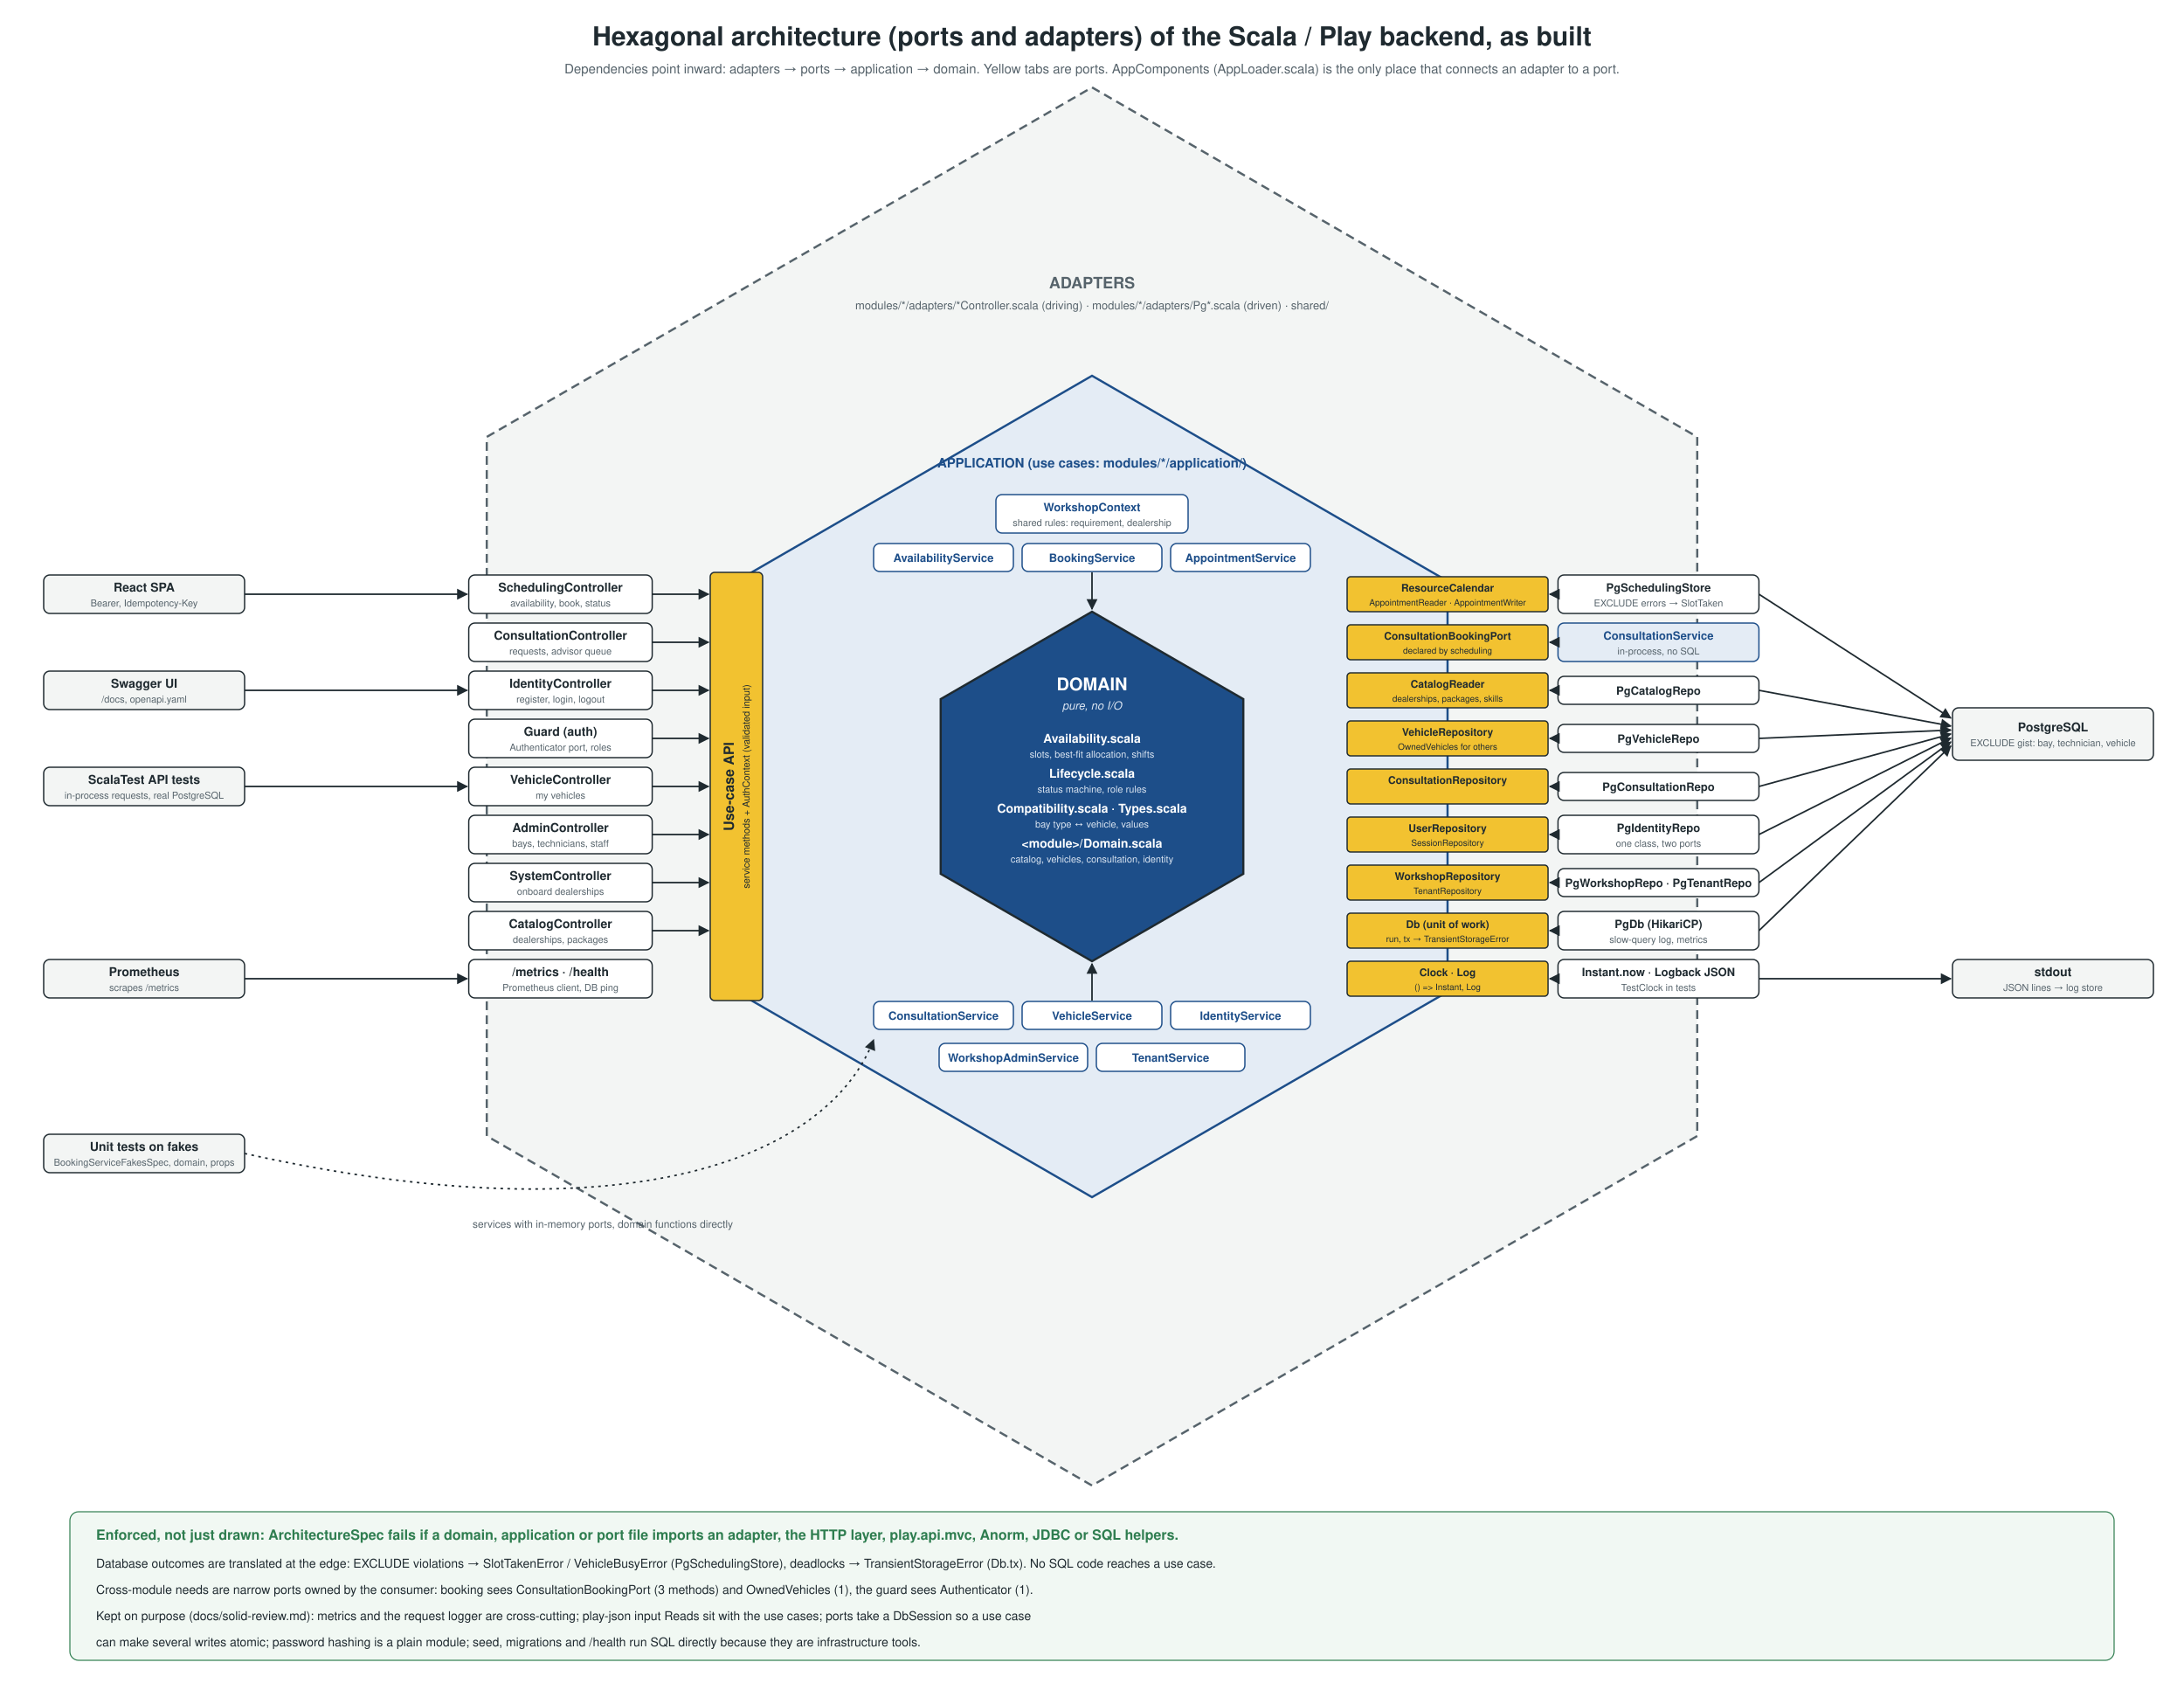
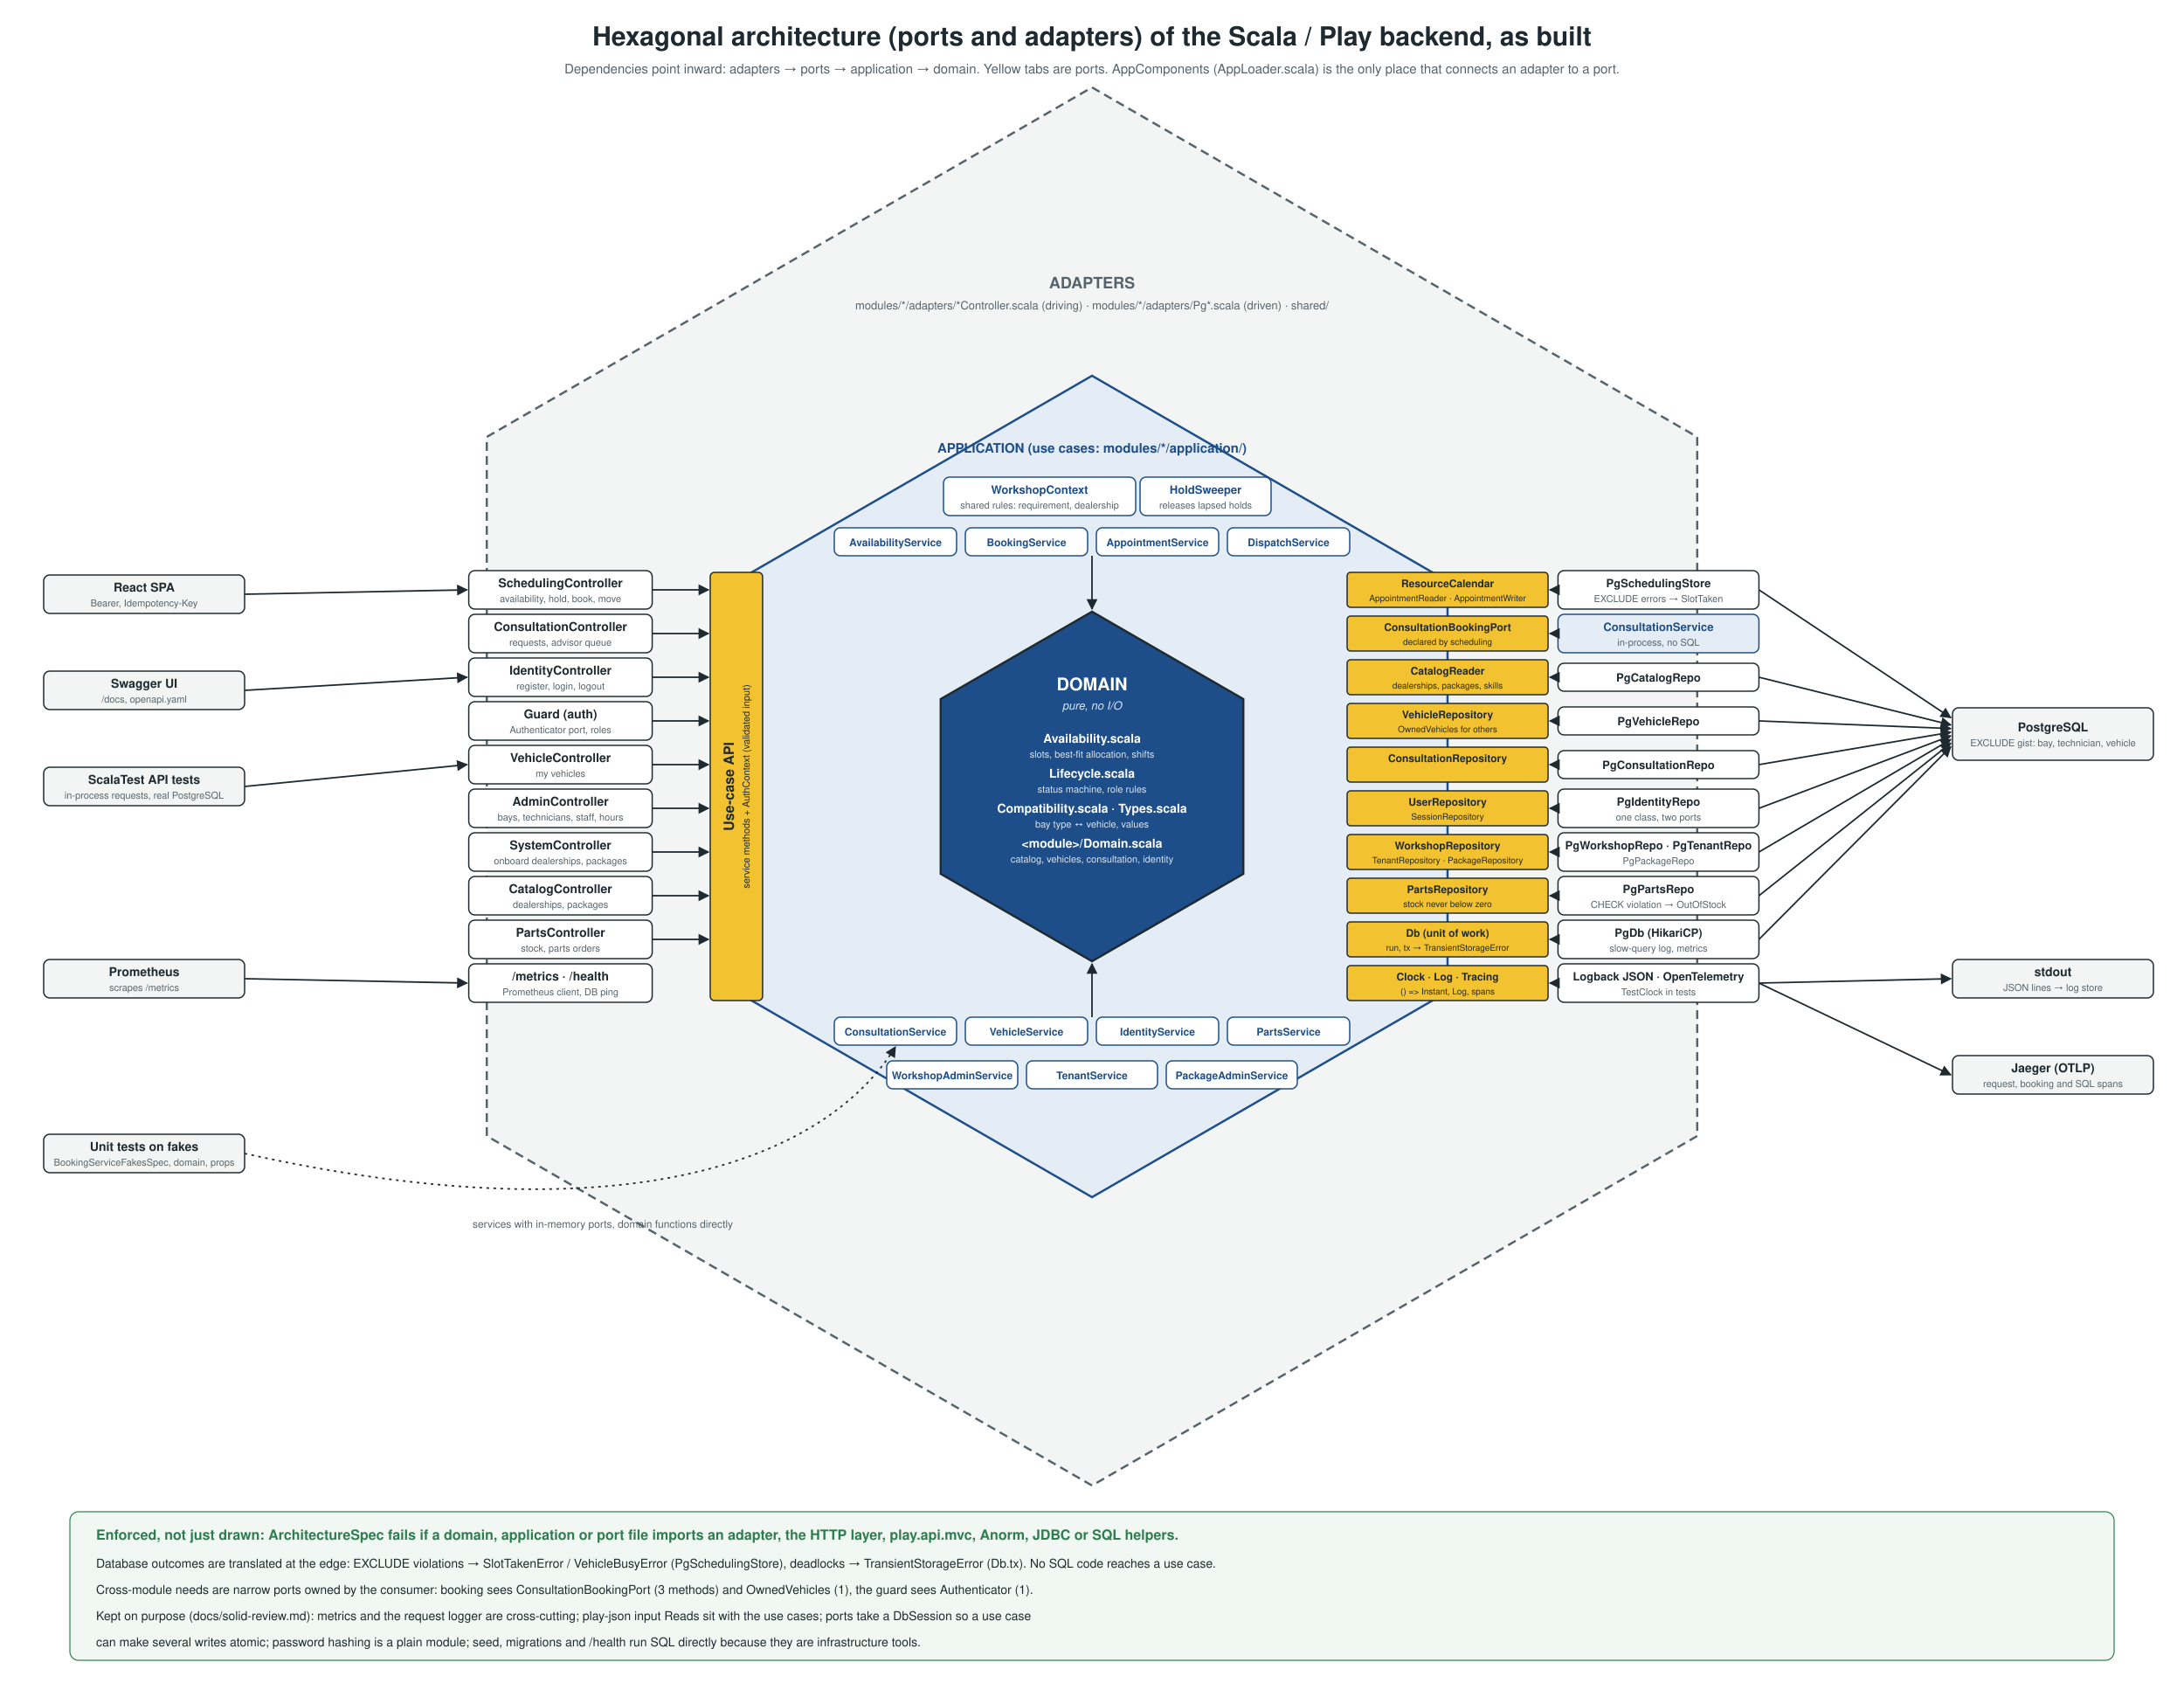
<svg xmlns="http://www.w3.org/2000/svg" width="2500" height="1950" viewBox="0 0 2500 1950" font-family="Helvetica, Arial, sans-serif">
  <defs>
    <marker id="ink" viewBox="0 0 10 10" refX="9" refY="5" markerWidth="7" markerHeight="7" orient="auto-start-reverse">
      <path d="M0,0 L10,5 L0,10 z" fill="#1F2A30" />
    </marker>
  </defs>
  <rect width="2500" height="1950" fill="#fff" />
  <text x="1250" y="52" font-size="30" font-weight="700" fill="#1F2A30" text-anchor="middle">Hexagonal architecture (ports and adapters) of the Scala / Play backend, as built</text>
  <text x="1250" y="84" font-size="15" font-weight="400" fill="#56636B" text-anchor="middle">Dependencies point inward: adapters → ports → application → domain. Yellow tabs are ports. AppComponents (AppLoader.scala) is the only place that connects an adapter to a port.</text>
  <polygon points="1942.8,1300.0 1250.0,1700.0 557.2,1300.0 557.2,500.0 1250.0,100.0 1942.8,500.0" fill="#F3F5F4" stroke="#56636B" stroke-width="2.5" stroke-dasharray="10 6" />
  <polygon points="1657.0,1135.0 1250.0,1370.0 843.0,1135.0 843.0,665.0 1250.0,430.0 1657.0,665.0" fill="#E4ECF5" stroke="#1D4E89" stroke-width="2.5" />
  <polygon points="1423.2,1000.0 1250.0,1100.0 1076.8,1000.0 1076.8,800.0 1250.0,700.0 1423.2,800.0" fill="#1D4E89" stroke="#1F2A30" stroke-width="2.5" />
  <text x="1250" y="330" font-size="18" font-weight="700" fill="#56636B" text-anchor="middle">ADAPTERS</text>
  <text x="1250" y="354" font-size="13" font-weight="400" fill="#56636B" text-anchor="middle">modules/*/adapters/*Controller.scala (driving) · modules/*/adapters/Pg*.scala (driven) · shared/</text>
-   <text x="1250" y="535" font-size="15" font-weight="700" fill="#1D4E89" text-anchor="middle">APPLICATION  (use cases: modules/*/application/)</text>
+   <text x="1250" y="518" font-size="15" font-weight="700" fill="#1D4E89" text-anchor="middle">APPLICATION  (use cases: modules/*/application/)</text>
  <text x="1250" y="790" font-size="20" font-weight="700" fill="#fff" text-anchor="middle">DOMAIN</text>
  <text x="1250" y="812" font-size="13" font-weight="400" fill="#DCE6F2" text-anchor="middle" font-style="italic">pure, no I/O</text>
  <text x="1250" y="850" font-size="14" font-weight="700" fill="#fff" text-anchor="middle">Availability.scala</text>
  <text x="1250" y="867" font-size="11" font-weight="400" fill="#DCE6F2" text-anchor="middle">slots, best-fit allocation, shifts</text>
  <text x="1250" y="890" font-size="14" font-weight="700" fill="#fff" text-anchor="middle">Lifecycle.scala</text>
  <text x="1250" y="907" font-size="11" font-weight="400" fill="#DCE6F2" text-anchor="middle">status machine, role rules</text>
  <text x="1250" y="930" font-size="14" font-weight="700" fill="#fff" text-anchor="middle">Compatibility.scala · Types.scala</text>
  <text x="1250" y="947" font-size="11" font-weight="400" fill="#DCE6F2" text-anchor="middle">bay type ↔ vehicle, values</text>
  <text x="1250" y="970" font-size="14" font-weight="700" fill="#fff" text-anchor="middle">&lt;module&gt;/Domain.scala</text>
  <text x="1250" y="987" font-size="11" font-weight="400" fill="#DCE6F2" text-anchor="middle">catalog, vehicles, consultation, identity</text>
-   <rect x="1000.0" y="622.0" width="160" height="32" rx="7" fill="#fff" stroke="#1D4E89" stroke-width="1.5" />
-   <text x="1080" y="643" font-size="13" font-weight="700" fill="#1D4E89" text-anchor="middle">AvailabilityService</text>
-   <rect x="1170.0" y="622.0" width="160" height="32" rx="7" fill="#fff" stroke="#1D4E89" stroke-width="1.5" />
-   <text x="1250" y="643" font-size="13" font-weight="700" fill="#1D4E89" text-anchor="middle">BookingService</text>
-   <rect x="1340.0" y="622.0" width="160" height="32" rx="7" fill="#fff" stroke="#1D4E89" stroke-width="1.5" />
-   <text x="1420" y="643" font-size="13" font-weight="700" fill="#1D4E89" text-anchor="middle">AppointmentService</text>
-   <rect x="1140.0" y="566.0" width="220" height="44" rx="7" fill="#fff" stroke="#1D4E89" stroke-width="1.5" />
-   <text x="1250" y="585" font-size="13" font-weight="700" fill="#1D4E89" text-anchor="middle">WorkshopContext</text>
-   <text x="1250" y="602" font-size="11" font-weight="400" fill="#56636B" text-anchor="middle">shared rules: requirement, dealership</text>
-   <rect x="1000.0" y="1146.0" width="160" height="32" rx="7" fill="#fff" stroke="#1D4E89" stroke-width="1.5" />
-   <text x="1080" y="1167" font-size="13" font-weight="700" fill="#1D4E89" text-anchor="middle">ConsultationService</text>
-   <rect x="1170.0" y="1146.0" width="160" height="32" rx="7" fill="#fff" stroke="#1D4E89" stroke-width="1.5" />
-   <text x="1250" y="1167" font-size="13" font-weight="700" fill="#1D4E89" text-anchor="middle">VehicleService</text>
-   <rect x="1340.0" y="1146.0" width="160" height="32" rx="7" fill="#fff" stroke="#1D4E89" stroke-width="1.5" />
-   <text x="1420" y="1167" font-size="13" font-weight="700" fill="#1D4E89" text-anchor="middle">IdentityService</text>
-   <rect x="1075.0" y="1194.0" width="170" height="32" rx="7" fill="#fff" stroke="#1D4E89" stroke-width="1.5" />
-   <text x="1160" y="1215" font-size="13" font-weight="700" fill="#1D4E89" text-anchor="middle">WorkshopAdminService</text>
-   <rect x="1255.0" y="1194.0" width="170" height="32" rx="7" fill="#fff" stroke="#1D4E89" stroke-width="1.5" />
-   <text x="1340" y="1215" font-size="13" font-weight="700" fill="#1D4E89" text-anchor="middle">TenantService</text>
-   <line x1="1250" y1="655" x2="1250" y2="697" stroke="#1F2A30" stroke-width="1.8" marker-end="url(#ink)" />
-   <line x1="1250" y1="1145" x2="1250" y2="1103" stroke="#1F2A30" stroke-width="1.8" marker-end="url(#ink)" />
+   <rect x="955.0" y="604.0" width="140" height="32" rx="7" fill="#fff" stroke="#1D4E89" stroke-width="1.5" />
+   <text x="1025" y="625" font-size="12" font-weight="700" fill="#1D4E89" text-anchor="middle">AvailabilityService</text>
+   <rect x="1105.0" y="604.0" width="140" height="32" rx="7" fill="#fff" stroke="#1D4E89" stroke-width="1.5" />
+   <text x="1175" y="625" font-size="12" font-weight="700" fill="#1D4E89" text-anchor="middle">BookingService</text>
+   <rect x="1255.0" y="604.0" width="140" height="32" rx="7" fill="#fff" stroke="#1D4E89" stroke-width="1.5" />
+   <text x="1325" y="625" font-size="12" font-weight="700" fill="#1D4E89" text-anchor="middle">AppointmentService</text>
+   <rect x="1405.0" y="604.0" width="140" height="32" rx="7" fill="#fff" stroke="#1D4E89" stroke-width="1.5" />
+   <text x="1475" y="625" font-size="12" font-weight="700" fill="#1D4E89" text-anchor="middle">DispatchService</text>
+   <rect x="1080.0" y="546.0" width="220" height="44" rx="7" fill="#fff" stroke="#1D4E89" stroke-width="1.5" />
+   <text x="1190" y="565" font-size="13" font-weight="700" fill="#1D4E89" text-anchor="middle">WorkshopContext</text>
+   <text x="1190" y="582" font-size="11" font-weight="400" fill="#56636B" text-anchor="middle">shared rules: requirement, dealership</text>
+   <rect x="1305.0" y="546.0" width="150" height="44" rx="7" fill="#fff" stroke="#1D4E89" stroke-width="1.5" />
+   <text x="1380" y="565" font-size="13" font-weight="700" fill="#1D4E89" text-anchor="middle">HoldSweeper</text>
+   <text x="1380" y="582" font-size="11" font-weight="400" fill="#56636B" text-anchor="middle">releases lapsed holds</text>
+   <rect x="955.0" y="1164.0" width="140" height="32" rx="7" fill="#fff" stroke="#1D4E89" stroke-width="1.5" />
+   <text x="1025" y="1185" font-size="12" font-weight="700" fill="#1D4E89" text-anchor="middle">ConsultationService</text>
+   <rect x="1105.0" y="1164.0" width="140" height="32" rx="7" fill="#fff" stroke="#1D4E89" stroke-width="1.5" />
+   <text x="1175" y="1185" font-size="12" font-weight="700" fill="#1D4E89" text-anchor="middle">VehicleService</text>
+   <rect x="1255.0" y="1164.0" width="140" height="32" rx="7" fill="#fff" stroke="#1D4E89" stroke-width="1.5" />
+   <text x="1325" y="1185" font-size="12" font-weight="700" fill="#1D4E89" text-anchor="middle">IdentityService</text>
+   <rect x="1405.0" y="1164.0" width="140" height="32" rx="7" fill="#fff" stroke="#1D4E89" stroke-width="1.5" />
+   <text x="1475" y="1185" font-size="12" font-weight="700" fill="#1D4E89" text-anchor="middle">PartsService</text>
+   <rect x="1015.0" y="1214.0" width="150" height="32" rx="7" fill="#fff" stroke="#1D4E89" stroke-width="1.5" />
+   <text x="1090" y="1235" font-size="12" font-weight="700" fill="#1D4E89" text-anchor="middle">WorkshopAdminService</text>
+   <rect x="1175.0" y="1214.0" width="150" height="32" rx="7" fill="#fff" stroke="#1D4E89" stroke-width="1.5" />
+   <text x="1250" y="1235" font-size="12" font-weight="700" fill="#1D4E89" text-anchor="middle">TenantService</text>
+   <rect x="1335.0" y="1214.0" width="150" height="32" rx="7" fill="#fff" stroke="#1D4E89" stroke-width="1.5" />
+   <text x="1410" y="1235" font-size="12" font-weight="700" fill="#1D4E89" text-anchor="middle">PackageAdminService</text>
+   <line x1="1250" y1="636" x2="1250" y2="697" stroke="#1F2A30" stroke-width="1.8" marker-end="url(#ink)" />
+   <line x1="1250" y1="1164" x2="1250" y2="1103" stroke="#1F2A30" stroke-width="1.8" marker-end="url(#ink)" />
  <rect x="812.968" y="655" width="60" height="490" rx="5" fill="#F2C230" stroke="#1F2A30" stroke-width="1.5" />
  <text transform="translate(839.9681,900) rotate(-90)" font-size="16" font-weight="700" fill="#1F2A30" text-anchor="middle">Use-case API</text>
  <text transform="translate(857.9681,900) rotate(-90)" font-size="11" fill="#1F2A30" text-anchor="middle">service methods + AuthContext (validated input)</text>
-   <rect x="536.574" y="658.0" width="210" height="44" rx="7" fill="#fff" stroke="#1F2A30" stroke-width="1.5" />
-   <text x="641.574" y="677" font-size="14" font-weight="700" fill="#1F2A30" text-anchor="middle">SchedulingController</text>
-   <text x="641.574" y="694" font-size="11" font-weight="400" fill="#56636B" text-anchor="middle">availability, book, status</text>
-   <line x1="746.574" y1="680" x2="810.968" y2="680" stroke="#1F2A30" stroke-width="1.8" marker-end="url(#ink)" />
-   <rect x="536.574" y="713.0" width="210" height="44" rx="7" fill="#fff" stroke="#1F2A30" stroke-width="1.5" />
-   <text x="641.574" y="732" font-size="14" font-weight="700" fill="#1F2A30" text-anchor="middle">ConsultationController</text>
-   <text x="641.574" y="749" font-size="11" font-weight="400" fill="#56636B" text-anchor="middle">requests, advisor queue</text>
-   <line x1="746.574" y1="735" x2="810.968" y2="735" stroke="#1F2A30" stroke-width="1.8" marker-end="url(#ink)" />
-   <rect x="536.574" y="768.0" width="210" height="44" rx="7" fill="#fff" stroke="#1F2A30" stroke-width="1.5" />
-   <text x="641.574" y="787" font-size="14" font-weight="700" fill="#1F2A30" text-anchor="middle">IdentityController</text>
-   <text x="641.574" y="804" font-size="11" font-weight="400" fill="#56636B" text-anchor="middle">register, login, logout</text>
-   <line x1="746.574" y1="790" x2="810.968" y2="790" stroke="#1F2A30" stroke-width="1.8" marker-end="url(#ink)" />
-   <rect x="536.574" y="823.0" width="210" height="44" rx="7" fill="#fff" stroke="#1F2A30" stroke-width="1.5" />
-   <text x="641.574" y="842" font-size="14" font-weight="700" fill="#1F2A30" text-anchor="middle">Guard (auth)</text>
-   <text x="641.574" y="859" font-size="11" font-weight="400" fill="#56636B" text-anchor="middle">Authenticator port, roles</text>
-   <line x1="746.574" y1="845" x2="810.968" y2="845" stroke="#1F2A30" stroke-width="1.8" marker-end="url(#ink)" />
-   <rect x="536.574" y="878.0" width="210" height="44" rx="7" fill="#fff" stroke="#1F2A30" stroke-width="1.5" />
-   <text x="641.574" y="897" font-size="14" font-weight="700" fill="#1F2A30" text-anchor="middle">VehicleController</text>
-   <text x="641.574" y="914" font-size="11" font-weight="400" fill="#56636B" text-anchor="middle">my vehicles</text>
-   <line x1="746.574" y1="900" x2="810.968" y2="900" stroke="#1F2A30" stroke-width="1.8" marker-end="url(#ink)" />
-   <rect x="536.574" y="933.0" width="210" height="44" rx="7" fill="#fff" stroke="#1F2A30" stroke-width="1.5" />
-   <text x="641.574" y="952" font-size="14" font-weight="700" fill="#1F2A30" text-anchor="middle">AdminController</text>
-   <text x="641.574" y="969" font-size="11" font-weight="400" fill="#56636B" text-anchor="middle">bays, technicians, staff</text>
-   <line x1="746.574" y1="955" x2="810.968" y2="955" stroke="#1F2A30" stroke-width="1.8" marker-end="url(#ink)" />
-   <rect x="536.574" y="988.0" width="210" height="44" rx="7" fill="#fff" stroke="#1F2A30" stroke-width="1.5" />
-   <text x="641.574" y="1007" font-size="14" font-weight="700" fill="#1F2A30" text-anchor="middle">SystemController</text>
-   <text x="641.574" y="1024" font-size="11" font-weight="400" fill="#56636B" text-anchor="middle">onboard dealerships</text>
-   <line x1="746.574" y1="1010" x2="810.968" y2="1010" stroke="#1F2A30" stroke-width="1.8" marker-end="url(#ink)" />
-   <rect x="536.574" y="1043.0" width="210" height="44" rx="7" fill="#fff" stroke="#1F2A30" stroke-width="1.5" />
-   <text x="641.574" y="1062" font-size="14" font-weight="700" fill="#1F2A30" text-anchor="middle">CatalogController</text>
-   <text x="641.574" y="1079" font-size="11" font-weight="400" fill="#56636B" text-anchor="middle">dealerships, packages</text>
-   <line x1="746.574" y1="1065" x2="810.968" y2="1065" stroke="#1F2A30" stroke-width="1.8" marker-end="url(#ink)" />
-   <rect x="536.574" y="1098.0" width="210" height="44" rx="7" fill="#fff" stroke="#1F2A30" stroke-width="1.5" />
-   <text x="641.574" y="1117" font-size="14" font-weight="700" fill="#1F2A30" text-anchor="middle">/metrics · /health</text>
-   <text x="641.574" y="1134" font-size="11" font-weight="400" fill="#56636B" text-anchor="middle">Prometheus client, DB ping</text>
-   <rect x="1542.032" y="660" width="230" height="40" rx="4" fill="#F2C230" stroke="#1F2A30" stroke-width="1.5" />
-   <text x="1657.032" y="677" font-size="12" font-weight="700" fill="#1F2A30" text-anchor="middle">ResourceCalendar</text>
-   <text x="1657.032" y="693" font-size="10" font-weight="400" fill="#1F2A30" text-anchor="middle">AppointmentReader · AppointmentWriter</text>
-   <rect x="1783.426" y="658.0" width="230" height="44" rx="7" fill="#fff" stroke="#1F2A30" stroke-width="1.5" />
-   <text x="1898.426" y="677" font-size="13" font-weight="700" fill="#1F2A30" text-anchor="middle">PgSchedulingStore</text>
-   <text x="1898.426" y="694" font-size="11" font-weight="400" fill="#56636B" text-anchor="middle">EXCLUDE errors → SlotTaken</text>
-   <line x1="1783.426" y1="680" x2="1774.032" y2="680" stroke="#1F2A30" stroke-width="1.8" marker-end="url(#ink)" />
-   <rect x="1542.032" y="715" width="230" height="40" rx="4" fill="#F2C230" stroke="#1F2A30" stroke-width="1.5" />
-   <text x="1657.032" y="732" font-size="12" font-weight="700" fill="#1F2A30" text-anchor="middle">ConsultationBookingPort</text>
-   <text x="1657.032" y="748" font-size="10" font-weight="400" fill="#1F2A30" text-anchor="middle">declared by scheduling</text>
-   <rect x="1783.426" y="713.0" width="230" height="44" rx="7" fill="#E4ECF5" stroke="#1D4E89" stroke-width="1.5" />
-   <text x="1898.426" y="732" font-size="13" font-weight="700" fill="#1D4E89" text-anchor="middle">ConsultationService</text>
-   <text x="1898.426" y="749" font-size="11" font-weight="400" fill="#56636B" text-anchor="middle">in-process, no SQL</text>
-   <line x1="1783.426" y1="735" x2="1774.032" y2="735" stroke="#1F2A30" stroke-width="1.8" marker-end="url(#ink)" />
-   <rect x="1542.032" y="770" width="230" height="40" rx="4" fill="#F2C230" stroke="#1F2A30" stroke-width="1.5" />
-   <text x="1657.032" y="787" font-size="12" font-weight="700" fill="#1F2A30" text-anchor="middle">CatalogReader</text>
-   <text x="1657.032" y="803" font-size="10" font-weight="400" fill="#1F2A30" text-anchor="middle">dealerships, packages, skills</text>
-   <rect x="1783.426" y="774.0" width="230" height="32" rx="7" fill="#fff" stroke="#1F2A30" stroke-width="1.5" />
-   <text x="1898.426" y="795" font-size="13" font-weight="700" fill="#1F2A30" text-anchor="middle">PgCatalogRepo</text>
-   <line x1="1783.426" y1="790" x2="1774.032" y2="790" stroke="#1F2A30" stroke-width="1.8" marker-end="url(#ink)" />
-   <rect x="1542.032" y="825" width="230" height="40" rx="4" fill="#F2C230" stroke="#1F2A30" stroke-width="1.5" />
-   <text x="1657.032" y="842" font-size="12" font-weight="700" fill="#1F2A30" text-anchor="middle">VehicleRepository</text>
-   <text x="1657.032" y="858" font-size="10" font-weight="400" fill="#1F2A30" text-anchor="middle">OwnedVehicles for others</text>
-   <rect x="1783.426" y="829.0" width="230" height="32" rx="7" fill="#fff" stroke="#1F2A30" stroke-width="1.5" />
-   <text x="1898.426" y="850" font-size="13" font-weight="700" fill="#1F2A30" text-anchor="middle">PgVehicleRepo</text>
-   <line x1="1783.426" y1="845" x2="1774.032" y2="845" stroke="#1F2A30" stroke-width="1.8" marker-end="url(#ink)" />
-   <rect x="1542.032" y="880" width="230" height="40" rx="4" fill="#F2C230" stroke="#1F2A30" stroke-width="1.5" />
-   <text x="1657.032" y="897" font-size="12" font-weight="700" fill="#1F2A30" text-anchor="middle">ConsultationRepository</text>
-   <text x="1657.032" y="913" font-size="10" font-weight="400" fill="#1F2A30" text-anchor="middle"> </text>
-   <rect x="1783.426" y="884.0" width="230" height="32" rx="7" fill="#fff" stroke="#1F2A30" stroke-width="1.5" />
-   <text x="1898.426" y="905" font-size="13" font-weight="700" fill="#1F2A30" text-anchor="middle">PgConsultationRepo</text>
-   <line x1="1783.426" y1="900" x2="1774.032" y2="900" stroke="#1F2A30" stroke-width="1.8" marker-end="url(#ink)" />
-   <rect x="1542.032" y="935" width="230" height="40" rx="4" fill="#F2C230" stroke="#1F2A30" stroke-width="1.5" />
-   <text x="1657.032" y="952" font-size="12" font-weight="700" fill="#1F2A30" text-anchor="middle">UserRepository</text>
-   <text x="1657.032" y="968" font-size="10" font-weight="400" fill="#1F2A30" text-anchor="middle">SessionRepository</text>
-   <rect x="1783.426" y="933.0" width="230" height="44" rx="7" fill="#fff" stroke="#1F2A30" stroke-width="1.5" />
-   <text x="1898.426" y="952" font-size="13" font-weight="700" fill="#1F2A30" text-anchor="middle">PgIdentityRepo</text>
-   <text x="1898.426" y="969" font-size="11" font-weight="400" fill="#56636B" text-anchor="middle">one class, two ports</text>
-   <line x1="1783.426" y1="955" x2="1774.032" y2="955" stroke="#1F2A30" stroke-width="1.8" marker-end="url(#ink)" />
-   <rect x="1542.032" y="990" width="230" height="40" rx="4" fill="#F2C230" stroke="#1F2A30" stroke-width="1.5" />
-   <text x="1657.032" y="1007" font-size="12" font-weight="700" fill="#1F2A30" text-anchor="middle">WorkshopRepository</text>
-   <text x="1657.032" y="1023" font-size="10" font-weight="400" fill="#1F2A30" text-anchor="middle">TenantRepository</text>
-   <rect x="1783.426" y="994.0" width="230" height="32" rx="7" fill="#fff" stroke="#1F2A30" stroke-width="1.5" />
-   <text x="1898.426" y="1015" font-size="13" font-weight="700" fill="#1F2A30" text-anchor="middle">PgWorkshopRepo · PgTenantRepo</text>
-   <line x1="1783.426" y1="1010" x2="1774.032" y2="1010" stroke="#1F2A30" stroke-width="1.8" marker-end="url(#ink)" />
-   <rect x="1542.032" y="1045" width="230" height="40" rx="4" fill="#F2C230" stroke="#1F2A30" stroke-width="1.5" />
-   <text x="1657.032" y="1062" font-size="12" font-weight="700" fill="#1F2A30" text-anchor="middle">Db (unit of work)</text>
-   <text x="1657.032" y="1078" font-size="10" font-weight="400" fill="#1F2A30" text-anchor="middle">run, tx → TransientStorageError</text>
-   <rect x="1783.426" y="1043.0" width="230" height="44" rx="7" fill="#fff" stroke="#1F2A30" stroke-width="1.5" />
-   <text x="1898.426" y="1062" font-size="13" font-weight="700" fill="#1F2A30" text-anchor="middle">PgDb (HikariCP)</text>
-   <text x="1898.426" y="1079" font-size="11" font-weight="400" fill="#56636B" text-anchor="middle">slow-query log, metrics</text>
-   <line x1="1783.426" y1="1065" x2="1774.032" y2="1065" stroke="#1F2A30" stroke-width="1.8" marker-end="url(#ink)" />
-   <rect x="1542.032" y="1100" width="230" height="40" rx="4" fill="#F2C230" stroke="#1F2A30" stroke-width="1.5" />
-   <text x="1657.032" y="1117" font-size="12" font-weight="700" fill="#1F2A30" text-anchor="middle">Clock · Log</text>
-   <text x="1657.032" y="1133" font-size="10" font-weight="400" fill="#1F2A30" text-anchor="middle">() =&gt; Instant, Log</text>
-   <rect x="1783.426" y="1098.0" width="230" height="44" rx="7" fill="#fff" stroke="#1F2A30" stroke-width="1.5" />
-   <text x="1898.426" y="1117" font-size="13" font-weight="700" fill="#1F2A30" text-anchor="middle">Instant.now · Logback JSON</text>
-   <text x="1898.426" y="1134" font-size="11" font-weight="400" fill="#56636B" text-anchor="middle">TestClock in tests</text>
-   <line x1="1783.426" y1="1120" x2="1774.032" y2="1120" stroke="#1F2A30" stroke-width="1.8" marker-end="url(#ink)" />
+   <rect x="536.574" y="653.0" width="210" height="44" rx="7" fill="#fff" stroke="#1F2A30" stroke-width="1.5" />
+   <text x="641.574" y="672" font-size="14" font-weight="700" fill="#1F2A30" text-anchor="middle">SchedulingController</text>
+   <text x="641.574" y="689" font-size="11" font-weight="400" fill="#56636B" text-anchor="middle">availability, hold, book, move</text>
+   <line x1="746.574" y1="675" x2="810.968" y2="675" stroke="#1F2A30" stroke-width="1.8" marker-end="url(#ink)" />
+   <rect x="536.574" y="703.0" width="210" height="44" rx="7" fill="#fff" stroke="#1F2A30" stroke-width="1.5" />
+   <text x="641.574" y="722" font-size="14" font-weight="700" fill="#1F2A30" text-anchor="middle">ConsultationController</text>
+   <text x="641.574" y="739" font-size="11" font-weight="400" fill="#56636B" text-anchor="middle">requests, advisor queue</text>
+   <line x1="746.574" y1="725" x2="810.968" y2="725" stroke="#1F2A30" stroke-width="1.8" marker-end="url(#ink)" />
+   <rect x="536.574" y="753.0" width="210" height="44" rx="7" fill="#fff" stroke="#1F2A30" stroke-width="1.5" />
+   <text x="641.574" y="772" font-size="14" font-weight="700" fill="#1F2A30" text-anchor="middle">IdentityController</text>
+   <text x="641.574" y="789" font-size="11" font-weight="400" fill="#56636B" text-anchor="middle">register, login, logout</text>
+   <line x1="746.574" y1="775" x2="810.968" y2="775" stroke="#1F2A30" stroke-width="1.8" marker-end="url(#ink)" />
+   <rect x="536.574" y="803.0" width="210" height="44" rx="7" fill="#fff" stroke="#1F2A30" stroke-width="1.5" />
+   <text x="641.574" y="822" font-size="14" font-weight="700" fill="#1F2A30" text-anchor="middle">Guard (auth)</text>
+   <text x="641.574" y="839" font-size="11" font-weight="400" fill="#56636B" text-anchor="middle">Authenticator port, roles</text>
+   <line x1="746.574" y1="825" x2="810.968" y2="825" stroke="#1F2A30" stroke-width="1.8" marker-end="url(#ink)" />
+   <rect x="536.574" y="853.0" width="210" height="44" rx="7" fill="#fff" stroke="#1F2A30" stroke-width="1.5" />
+   <text x="641.574" y="872" font-size="14" font-weight="700" fill="#1F2A30" text-anchor="middle">VehicleController</text>
+   <text x="641.574" y="889" font-size="11" font-weight="400" fill="#56636B" text-anchor="middle">my vehicles</text>
+   <line x1="746.574" y1="875" x2="810.968" y2="875" stroke="#1F2A30" stroke-width="1.8" marker-end="url(#ink)" />
+   <rect x="536.574" y="903.0" width="210" height="44" rx="7" fill="#fff" stroke="#1F2A30" stroke-width="1.5" />
+   <text x="641.574" y="922" font-size="14" font-weight="700" fill="#1F2A30" text-anchor="middle">AdminController</text>
+   <text x="641.574" y="939" font-size="11" font-weight="400" fill="#56636B" text-anchor="middle">bays, technicians, staff, hours</text>
+   <line x1="746.574" y1="925" x2="810.968" y2="925" stroke="#1F2A30" stroke-width="1.8" marker-end="url(#ink)" />
+   <rect x="536.574" y="953.0" width="210" height="44" rx="7" fill="#fff" stroke="#1F2A30" stroke-width="1.5" />
+   <text x="641.574" y="972" font-size="14" font-weight="700" fill="#1F2A30" text-anchor="middle">SystemController</text>
+   <text x="641.574" y="989" font-size="11" font-weight="400" fill="#56636B" text-anchor="middle">onboard dealerships, packages</text>
+   <line x1="746.574" y1="975" x2="810.968" y2="975" stroke="#1F2A30" stroke-width="1.8" marker-end="url(#ink)" />
+   <rect x="536.574" y="1003.0" width="210" height="44" rx="7" fill="#fff" stroke="#1F2A30" stroke-width="1.5" />
+   <text x="641.574" y="1022" font-size="14" font-weight="700" fill="#1F2A30" text-anchor="middle">CatalogController</text>
+   <text x="641.574" y="1039" font-size="11" font-weight="400" fill="#56636B" text-anchor="middle">dealerships, packages</text>
+   <line x1="746.574" y1="1025" x2="810.968" y2="1025" stroke="#1F2A30" stroke-width="1.8" marker-end="url(#ink)" />
+   <rect x="536.574" y="1053.0" width="210" height="44" rx="7" fill="#fff" stroke="#1F2A30" stroke-width="1.5" />
+   <text x="641.574" y="1072" font-size="14" font-weight="700" fill="#1F2A30" text-anchor="middle">PartsController</text>
+   <text x="641.574" y="1089" font-size="11" font-weight="400" fill="#56636B" text-anchor="middle">stock, parts orders</text>
+   <line x1="746.574" y1="1075" x2="810.968" y2="1075" stroke="#1F2A30" stroke-width="1.8" marker-end="url(#ink)" />
+   <rect x="536.574" y="1103.0" width="210" height="44" rx="7" fill="#fff" stroke="#1F2A30" stroke-width="1.5" />
+   <text x="641.574" y="1122" font-size="14" font-weight="700" fill="#1F2A30" text-anchor="middle">/metrics · /health</text>
+   <text x="641.574" y="1139" font-size="11" font-weight="400" fill="#56636B" text-anchor="middle">Prometheus client, DB ping</text>
+   <rect x="1542.032" y="655" width="230" height="40" rx="4" fill="#F2C230" stroke="#1F2A30" stroke-width="1.5" />
+   <text x="1657.032" y="672" font-size="12" font-weight="700" fill="#1F2A30" text-anchor="middle">ResourceCalendar</text>
+   <text x="1657.032" y="688" font-size="10" font-weight="400" fill="#1F2A30" text-anchor="middle">AppointmentReader · AppointmentWriter</text>
+   <rect x="1783.426" y="653.0" width="230" height="44" rx="7" fill="#fff" stroke="#1F2A30" stroke-width="1.5" />
+   <text x="1898.426" y="672" font-size="13" font-weight="700" fill="#1F2A30" text-anchor="middle">PgSchedulingStore</text>
+   <text x="1898.426" y="689" font-size="11" font-weight="400" fill="#56636B" text-anchor="middle">EXCLUDE errors → SlotTaken</text>
+   <line x1="1783.426" y1="675" x2="1774.032" y2="675" stroke="#1F2A30" stroke-width="1.8" marker-end="url(#ink)" />
+   <rect x="1542.032" y="705" width="230" height="40" rx="4" fill="#F2C230" stroke="#1F2A30" stroke-width="1.5" />
+   <text x="1657.032" y="722" font-size="12" font-weight="700" fill="#1F2A30" text-anchor="middle">ConsultationBookingPort</text>
+   <text x="1657.032" y="738" font-size="10" font-weight="400" fill="#1F2A30" text-anchor="middle">declared by scheduling</text>
+   <rect x="1783.426" y="703.0" width="230" height="44" rx="7" fill="#E4ECF5" stroke="#1D4E89" stroke-width="1.5" />
+   <text x="1898.426" y="722" font-size="13" font-weight="700" fill="#1D4E89" text-anchor="middle">ConsultationService</text>
+   <text x="1898.426" y="739" font-size="11" font-weight="400" fill="#56636B" text-anchor="middle">in-process, no SQL</text>
+   <line x1="1783.426" y1="725" x2="1774.032" y2="725" stroke="#1F2A30" stroke-width="1.8" marker-end="url(#ink)" />
+   <rect x="1542.032" y="755" width="230" height="40" rx="4" fill="#F2C230" stroke="#1F2A30" stroke-width="1.5" />
+   <text x="1657.032" y="772" font-size="12" font-weight="700" fill="#1F2A30" text-anchor="middle">CatalogReader</text>
+   <text x="1657.032" y="788" font-size="10" font-weight="400" fill="#1F2A30" text-anchor="middle">dealerships, packages, skills</text>
+   <rect x="1783.426" y="759.0" width="230" height="32" rx="7" fill="#fff" stroke="#1F2A30" stroke-width="1.5" />
+   <text x="1898.426" y="780" font-size="13" font-weight="700" fill="#1F2A30" text-anchor="middle">PgCatalogRepo</text>
+   <line x1="1783.426" y1="775" x2="1774.032" y2="775" stroke="#1F2A30" stroke-width="1.8" marker-end="url(#ink)" />
+   <rect x="1542.032" y="805" width="230" height="40" rx="4" fill="#F2C230" stroke="#1F2A30" stroke-width="1.5" />
+   <text x="1657.032" y="822" font-size="12" font-weight="700" fill="#1F2A30" text-anchor="middle">VehicleRepository</text>
+   <text x="1657.032" y="838" font-size="10" font-weight="400" fill="#1F2A30" text-anchor="middle">OwnedVehicles for others</text>
+   <rect x="1783.426" y="809.0" width="230" height="32" rx="7" fill="#fff" stroke="#1F2A30" stroke-width="1.5" />
+   <text x="1898.426" y="830" font-size="13" font-weight="700" fill="#1F2A30" text-anchor="middle">PgVehicleRepo</text>
+   <line x1="1783.426" y1="825" x2="1774.032" y2="825" stroke="#1F2A30" stroke-width="1.8" marker-end="url(#ink)" />
+   <rect x="1542.032" y="855" width="230" height="40" rx="4" fill="#F2C230" stroke="#1F2A30" stroke-width="1.5" />
+   <text x="1657.032" y="872" font-size="12" font-weight="700" fill="#1F2A30" text-anchor="middle">ConsultationRepository</text>
+   <text x="1657.032" y="888" font-size="10" font-weight="400" fill="#1F2A30" text-anchor="middle"> </text>
+   <rect x="1783.426" y="859.0" width="230" height="32" rx="7" fill="#fff" stroke="#1F2A30" stroke-width="1.5" />
+   <text x="1898.426" y="880" font-size="13" font-weight="700" fill="#1F2A30" text-anchor="middle">PgConsultationRepo</text>
+   <line x1="1783.426" y1="875" x2="1774.032" y2="875" stroke="#1F2A30" stroke-width="1.8" marker-end="url(#ink)" />
+   <rect x="1542.032" y="905" width="230" height="40" rx="4" fill="#F2C230" stroke="#1F2A30" stroke-width="1.5" />
+   <text x="1657.032" y="922" font-size="12" font-weight="700" fill="#1F2A30" text-anchor="middle">UserRepository</text>
+   <text x="1657.032" y="938" font-size="10" font-weight="400" fill="#1F2A30" text-anchor="middle">SessionRepository</text>
+   <rect x="1783.426" y="903.0" width="230" height="44" rx="7" fill="#fff" stroke="#1F2A30" stroke-width="1.5" />
+   <text x="1898.426" y="922" font-size="13" font-weight="700" fill="#1F2A30" text-anchor="middle">PgIdentityRepo</text>
+   <text x="1898.426" y="939" font-size="11" font-weight="400" fill="#56636B" text-anchor="middle">one class, two ports</text>
+   <line x1="1783.426" y1="925" x2="1774.032" y2="925" stroke="#1F2A30" stroke-width="1.8" marker-end="url(#ink)" />
+   <rect x="1542.032" y="955" width="230" height="40" rx="4" fill="#F2C230" stroke="#1F2A30" stroke-width="1.5" />
+   <text x="1657.032" y="972" font-size="12" font-weight="700" fill="#1F2A30" text-anchor="middle">WorkshopRepository</text>
+   <text x="1657.032" y="988" font-size="10" font-weight="400" fill="#1F2A30" text-anchor="middle">TenantRepository · PackageRepository</text>
+   <rect x="1783.426" y="953.0" width="230" height="44" rx="7" fill="#fff" stroke="#1F2A30" stroke-width="1.5" />
+   <text x="1898.426" y="972" font-size="13" font-weight="700" fill="#1F2A30" text-anchor="middle">PgWorkshopRepo · PgTenantRepo</text>
+   <text x="1898.426" y="989" font-size="11" font-weight="400" fill="#56636B" text-anchor="middle">PgPackageRepo</text>
+   <line x1="1783.426" y1="975" x2="1774.032" y2="975" stroke="#1F2A30" stroke-width="1.8" marker-end="url(#ink)" />
+   <rect x="1542.032" y="1005" width="230" height="40" rx="4" fill="#F2C230" stroke="#1F2A30" stroke-width="1.5" />
+   <text x="1657.032" y="1022" font-size="12" font-weight="700" fill="#1F2A30" text-anchor="middle">PartsRepository</text>
+   <text x="1657.032" y="1038" font-size="10" font-weight="400" fill="#1F2A30" text-anchor="middle">stock never below zero</text>
+   <rect x="1783.426" y="1003.0" width="230" height="44" rx="7" fill="#fff" stroke="#1F2A30" stroke-width="1.5" />
+   <text x="1898.426" y="1022" font-size="13" font-weight="700" fill="#1F2A30" text-anchor="middle">PgPartsRepo</text>
+   <text x="1898.426" y="1039" font-size="11" font-weight="400" fill="#56636B" text-anchor="middle">CHECK violation → OutOfStock</text>
+   <line x1="1783.426" y1="1025" x2="1774.032" y2="1025" stroke="#1F2A30" stroke-width="1.8" marker-end="url(#ink)" />
+   <rect x="1542.032" y="1055" width="230" height="40" rx="4" fill="#F2C230" stroke="#1F2A30" stroke-width="1.5" />
+   <text x="1657.032" y="1072" font-size="12" font-weight="700" fill="#1F2A30" text-anchor="middle">Db (unit of work)</text>
+   <text x="1657.032" y="1088" font-size="10" font-weight="400" fill="#1F2A30" text-anchor="middle">run, tx → TransientStorageError</text>
+   <rect x="1783.426" y="1053.0" width="230" height="44" rx="7" fill="#fff" stroke="#1F2A30" stroke-width="1.5" />
+   <text x="1898.426" y="1072" font-size="13" font-weight="700" fill="#1F2A30" text-anchor="middle">PgDb (HikariCP)</text>
+   <text x="1898.426" y="1089" font-size="11" font-weight="400" fill="#56636B" text-anchor="middle">slow-query log, metrics</text>
+   <line x1="1783.426" y1="1075" x2="1774.032" y2="1075" stroke="#1F2A30" stroke-width="1.8" marker-end="url(#ink)" />
+   <rect x="1542.032" y="1105" width="230" height="40" rx="4" fill="#F2C230" stroke="#1F2A30" stroke-width="1.5" />
+   <text x="1657.032" y="1122" font-size="12" font-weight="700" fill="#1F2A30" text-anchor="middle">Clock · Log · Tracing</text>
+   <text x="1657.032" y="1138" font-size="10" font-weight="400" fill="#1F2A30" text-anchor="middle">() =&gt; Instant, Log, spans</text>
+   <rect x="1783.426" y="1103.0" width="230" height="44" rx="7" fill="#fff" stroke="#1F2A30" stroke-width="1.5" />
+   <text x="1898.426" y="1122" font-size="13" font-weight="700" fill="#1F2A30" text-anchor="middle">Logback JSON · OpenTelemetry</text>
+   <text x="1898.426" y="1139" font-size="11" font-weight="400" fill="#56636B" text-anchor="middle">TestClock in tests</text>
+   <line x1="1783.426" y1="1125" x2="1774.032" y2="1125" stroke="#1F2A30" stroke-width="1.8" marker-end="url(#ink)" />
  <rect x="50.0" y="658.0" width="230" height="44" rx="7" fill="#F3F5F4" stroke="#1F2A30" stroke-width="1.5" />
  <text x="165" y="677" font-size="14" font-weight="700" fill="#1F2A30" text-anchor="middle">React SPA</text>
  <text x="165" y="694" font-size="11" font-weight="400" fill="#56636B" text-anchor="middle">Bearer, Idempotency-Key</text>
-   <line x1="280" y1="680" x2="534.574" y2="680" stroke="#1F2A30" stroke-width="1.8" marker-end="url(#ink)" />
+   <line x1="280" y1="680" x2="534.574" y2="675" stroke="#1F2A30" stroke-width="1.8" marker-end="url(#ink)" />
  <rect x="50.0" y="768.0" width="230" height="44" rx="7" fill="#F3F5F4" stroke="#1F2A30" stroke-width="1.5" />
  <text x="165" y="787" font-size="14" font-weight="700" fill="#1F2A30" text-anchor="middle">Swagger UI</text>
  <text x="165" y="804" font-size="11" font-weight="400" fill="#56636B" text-anchor="middle">/docs, openapi.yaml</text>
-   <line x1="280" y1="790" x2="534.574" y2="790" stroke="#1F2A30" stroke-width="1.8" marker-end="url(#ink)" />
+   <line x1="280" y1="790" x2="534.574" y2="775" stroke="#1F2A30" stroke-width="1.8" marker-end="url(#ink)" />
  <rect x="50.0" y="878.0" width="230" height="44" rx="7" fill="#F3F5F4" stroke="#1F2A30" stroke-width="1.5" />
  <text x="165" y="897" font-size="14" font-weight="700" fill="#1F2A30" text-anchor="middle">ScalaTest API tests</text>
  <text x="165" y="914" font-size="11" font-weight="400" fill="#56636B" text-anchor="middle">in-process requests, real PostgreSQL</text>
-   <line x1="280" y1="900" x2="534.574" y2="900" stroke="#1F2A30" stroke-width="1.8" marker-end="url(#ink)" />
+   <line x1="280" y1="900" x2="534.574" y2="875" stroke="#1F2A30" stroke-width="1.8" marker-end="url(#ink)" />
  <rect x="50.0" y="1098.0" width="230" height="44" rx="7" fill="#F3F5F4" stroke="#1F2A30" stroke-width="1.5" />
  <text x="165" y="1117" font-size="14" font-weight="700" fill="#1F2A30" text-anchor="middle">Prometheus</text>
  <text x="165" y="1134" font-size="11" font-weight="400" fill="#56636B" text-anchor="middle">scrapes /metrics</text>
-   <line x1="280" y1="1120" x2="534.574" y2="1120" stroke="#1F2A30" stroke-width="1.8" marker-end="url(#ink)" />
+   <line x1="280" y1="1120" x2="534.574" y2="1125" stroke="#1F2A30" stroke-width="1.8" marker-end="url(#ink)" />
  <rect x="50.0" y="1298.0" width="230" height="44" rx="7" fill="#F3F5F4" stroke="#1F2A30" stroke-width="1.5" />
  <text x="165" y="1317" font-size="14" font-weight="700" fill="#1F2A30" text-anchor="middle">Unit tests on fakes</text>
  <text x="165" y="1334" font-size="11" font-weight="400" fill="#56636B" text-anchor="middle">BookingServiceFakesSpec, domain, props</text>
-   <path d="M280,1320 C 730,1420 950,1320 1000,1190" fill="none" stroke="#1F2A30" stroke-width="1.8" stroke-dasharray="3 5" marker-end="url(#ink)" />
+   <path d="M280,1320 C 730,1420 950,1320 1025,1198" fill="none" stroke="#1F2A30" stroke-width="1.8" stroke-dasharray="3 5" marker-end="url(#ink)" />
  <text x="690" y="1405" font-size="12" font-weight="400" fill="#56636B" text-anchor="middle">services with in-memory ports, domain functions directly</text>
  <rect x="2235.0" y="810.0" width="230" height="60" rx="7" fill="#F3F5F4" stroke="#1F2A30" stroke-width="1.5" />
  <text x="2350" y="837" font-size="14" font-weight="700" fill="#1F2A30" text-anchor="middle">PostgreSQL</text>
  <text x="2350" y="854" font-size="11" font-weight="400" fill="#56636B" text-anchor="middle">EXCLUDE gist: bay, technician, vehicle</text>
  <rect x="2235.0" y="1098.0" width="230" height="44" rx="7" fill="#F3F5F4" stroke="#1F2A30" stroke-width="1.5" />
  <text x="2350" y="1117" font-size="14" font-weight="700" fill="#1F2A30" text-anchor="middle">stdout</text>
  <text x="2350" y="1134" font-size="11" font-weight="400" fill="#56636B" text-anchor="middle">JSON lines → log store</text>
-   <line x1="2013.426" y1="680" x2="2233" y2="821.667" stroke="#1F2A30" stroke-width="1.8" marker-end="url(#ink)" />
-   <line x1="2013.426" y1="790" x2="2233" y2="830.833" stroke="#1F2A30" stroke-width="1.8" marker-end="url(#ink)" />
-   <line x1="2013.426" y1="845" x2="2233" y2="835.417" stroke="#1F2A30" stroke-width="1.8" marker-end="url(#ink)" />
-   <line x1="2013.426" y1="900" x2="2233" y2="840.0" stroke="#1F2A30" stroke-width="1.8" marker-end="url(#ink)" />
-   <line x1="2013.426" y1="955" x2="2233" y2="844.583" stroke="#1F2A30" stroke-width="1.8" marker-end="url(#ink)" />
-   <line x1="2013.426" y1="1010" x2="2233" y2="849.167" stroke="#1F2A30" stroke-width="1.8" marker-end="url(#ink)" />
-   <line x1="2013.426" y1="1065" x2="2233" y2="853.75" stroke="#1F2A30" stroke-width="1.8" marker-end="url(#ink)" />
-   <line x1="2013.426" y1="1120" x2="2233" y2="1120" stroke="#1F2A30" stroke-width="1.8" marker-end="url(#ink)" />
+   <rect x="2235.0" y="1208.0" width="230" height="44" rx="7" fill="#F3F5F4" stroke="#1F2A30" stroke-width="1.5" />
+   <text x="2350" y="1227" font-size="14" font-weight="700" fill="#1F2A30" text-anchor="middle">Jaeger (OTLP)</text>
+   <text x="2350" y="1244" font-size="11" font-weight="400" fill="#56636B" text-anchor="middle">request, booking and SQL spans</text>
+   <line x1="2013.426" y1="1125" x2="2233" y2="1230" stroke="#1F2A30" stroke-width="1.8" marker-end="url(#ink)" />
+   <line x1="2013.426" y1="675" x2="2233" y2="821.25" stroke="#1F2A30" stroke-width="1.8" marker-end="url(#ink)" />
+   <line x1="2013.426" y1="775" x2="2233" y2="829.583" stroke="#1F2A30" stroke-width="1.8" marker-end="url(#ink)" />
+   <line x1="2013.426" y1="825" x2="2233" y2="833.75" stroke="#1F2A30" stroke-width="1.8" marker-end="url(#ink)" />
+   <line x1="2013.426" y1="875" x2="2233" y2="837.917" stroke="#1F2A30" stroke-width="1.8" marker-end="url(#ink)" />
+   <line x1="2013.426" y1="925" x2="2233" y2="842.083" stroke="#1F2A30" stroke-width="1.8" marker-end="url(#ink)" />
+   <line x1="2013.426" y1="975" x2="2233" y2="846.25" stroke="#1F2A30" stroke-width="1.8" marker-end="url(#ink)" />
+   <line x1="2013.426" y1="1025" x2="2233" y2="850.417" stroke="#1F2A30" stroke-width="1.8" marker-end="url(#ink)" />
+   <line x1="2013.426" y1="1075" x2="2233" y2="854.583" stroke="#1F2A30" stroke-width="1.8" marker-end="url(#ink)" />
+   <line x1="2013.426" y1="1125" x2="2233" y2="1120" stroke="#1F2A30" stroke-width="1.8" marker-end="url(#ink)" />
  <rect x="80" y="1730" width="2340" height="170" rx="10" fill="#F1F8F3" stroke="#2E7D4F" stroke-width="1.2" />
  <text x="110" y="1762" font-size="16" font-weight="700" fill="#2E7D4F" text-anchor="start">Enforced, not just drawn: ArchitectureSpec fails if a domain, application or port file imports an adapter, the HTTP layer, play.api.mvc, Anorm, JDBC or SQL helpers.</text>
  <text x="110" y="1794" font-size="14" font-weight="400" fill="#1F2A30" text-anchor="start">Database outcomes are translated at the edge: EXCLUDE violations → SlotTakenError / VehicleBusyError (PgSchedulingStore), deadlocks → TransientStorageError (Db.tx). No SQL code reaches a use case.</text>
  <text x="110" y="1824" font-size="14" font-weight="400" fill="#1F2A30" text-anchor="start">Cross-module needs are narrow ports owned by the consumer: booking sees ConsultationBookingPort (3 methods) and OwnedVehicles (1), the guard sees Authenticator (1).</text>
  <text x="110" y="1854" font-size="14" font-weight="400" fill="#1F2A30" text-anchor="start">Kept on purpose (docs/solid-review.md): metrics and the request logger are cross-cutting; play-json input Reads sit with the use cases; ports take a DbSession so a use case</text>
  <text x="110" y="1884" font-size="14" font-weight="400" fill="#1F2A30" text-anchor="start">can make several writes atomic; password hashing is a plain module; seed, migrations and /health run SQL directly because they are infrastructure tools.</text>
</svg>
